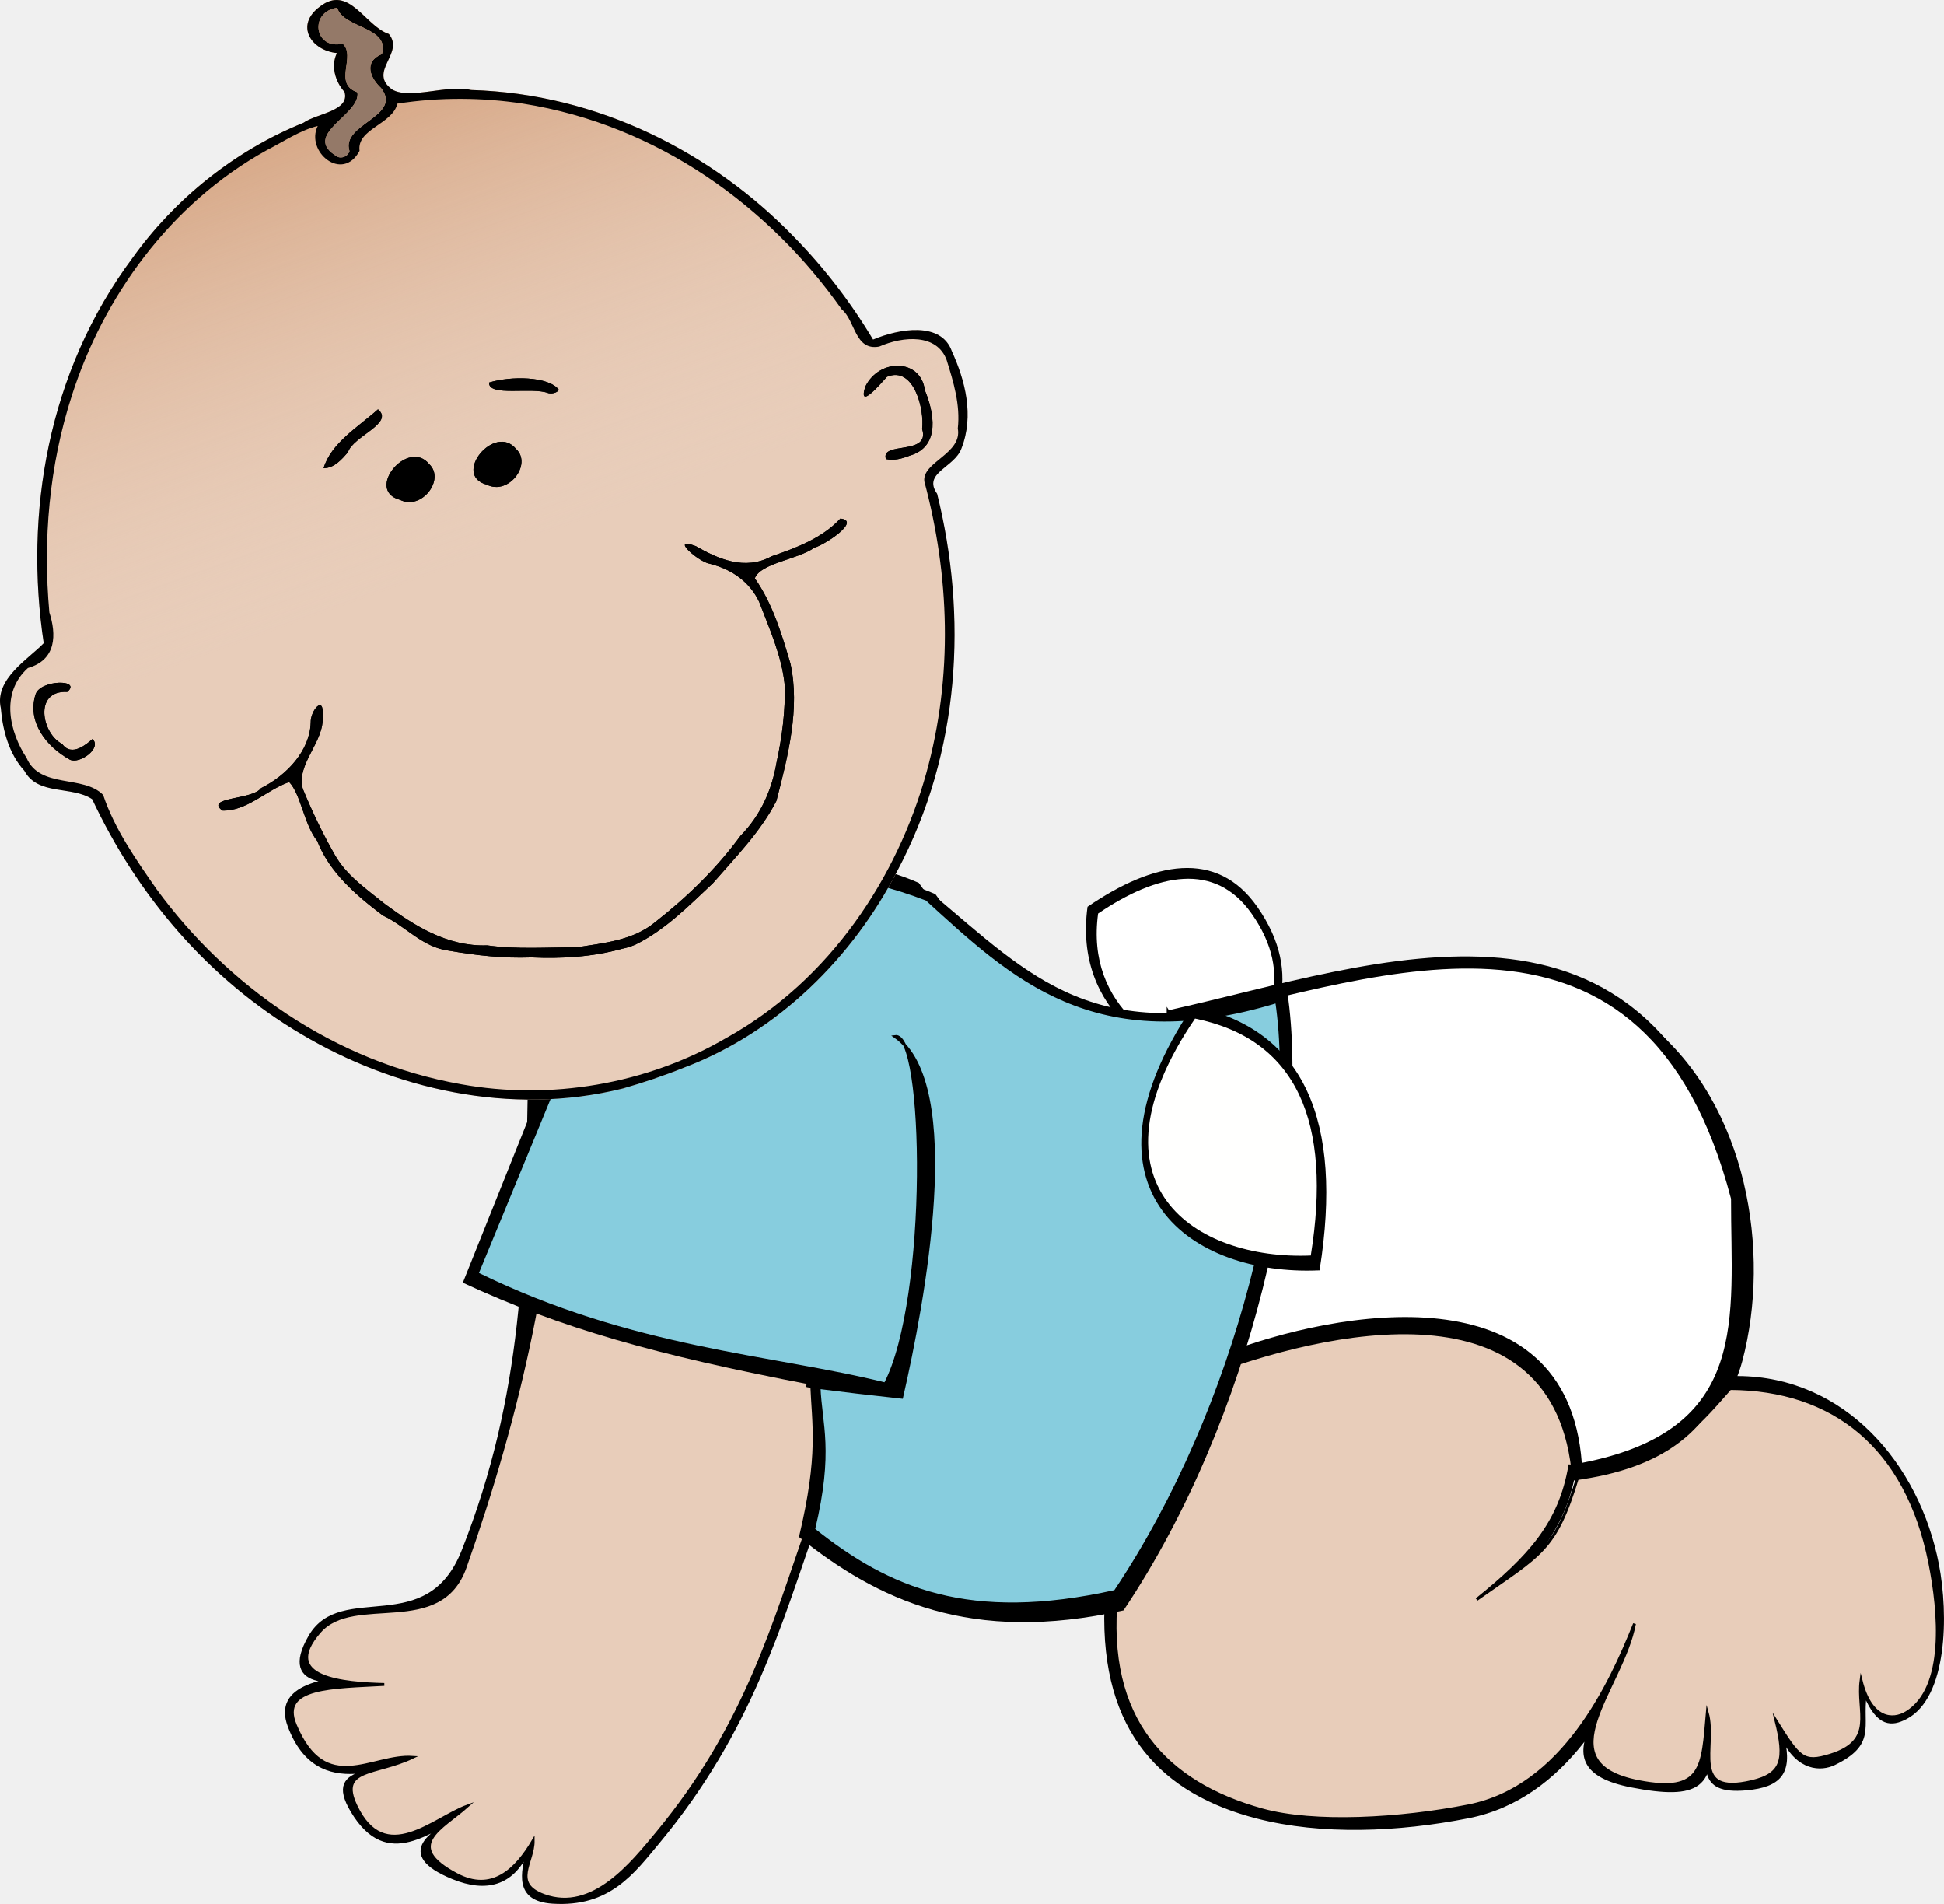
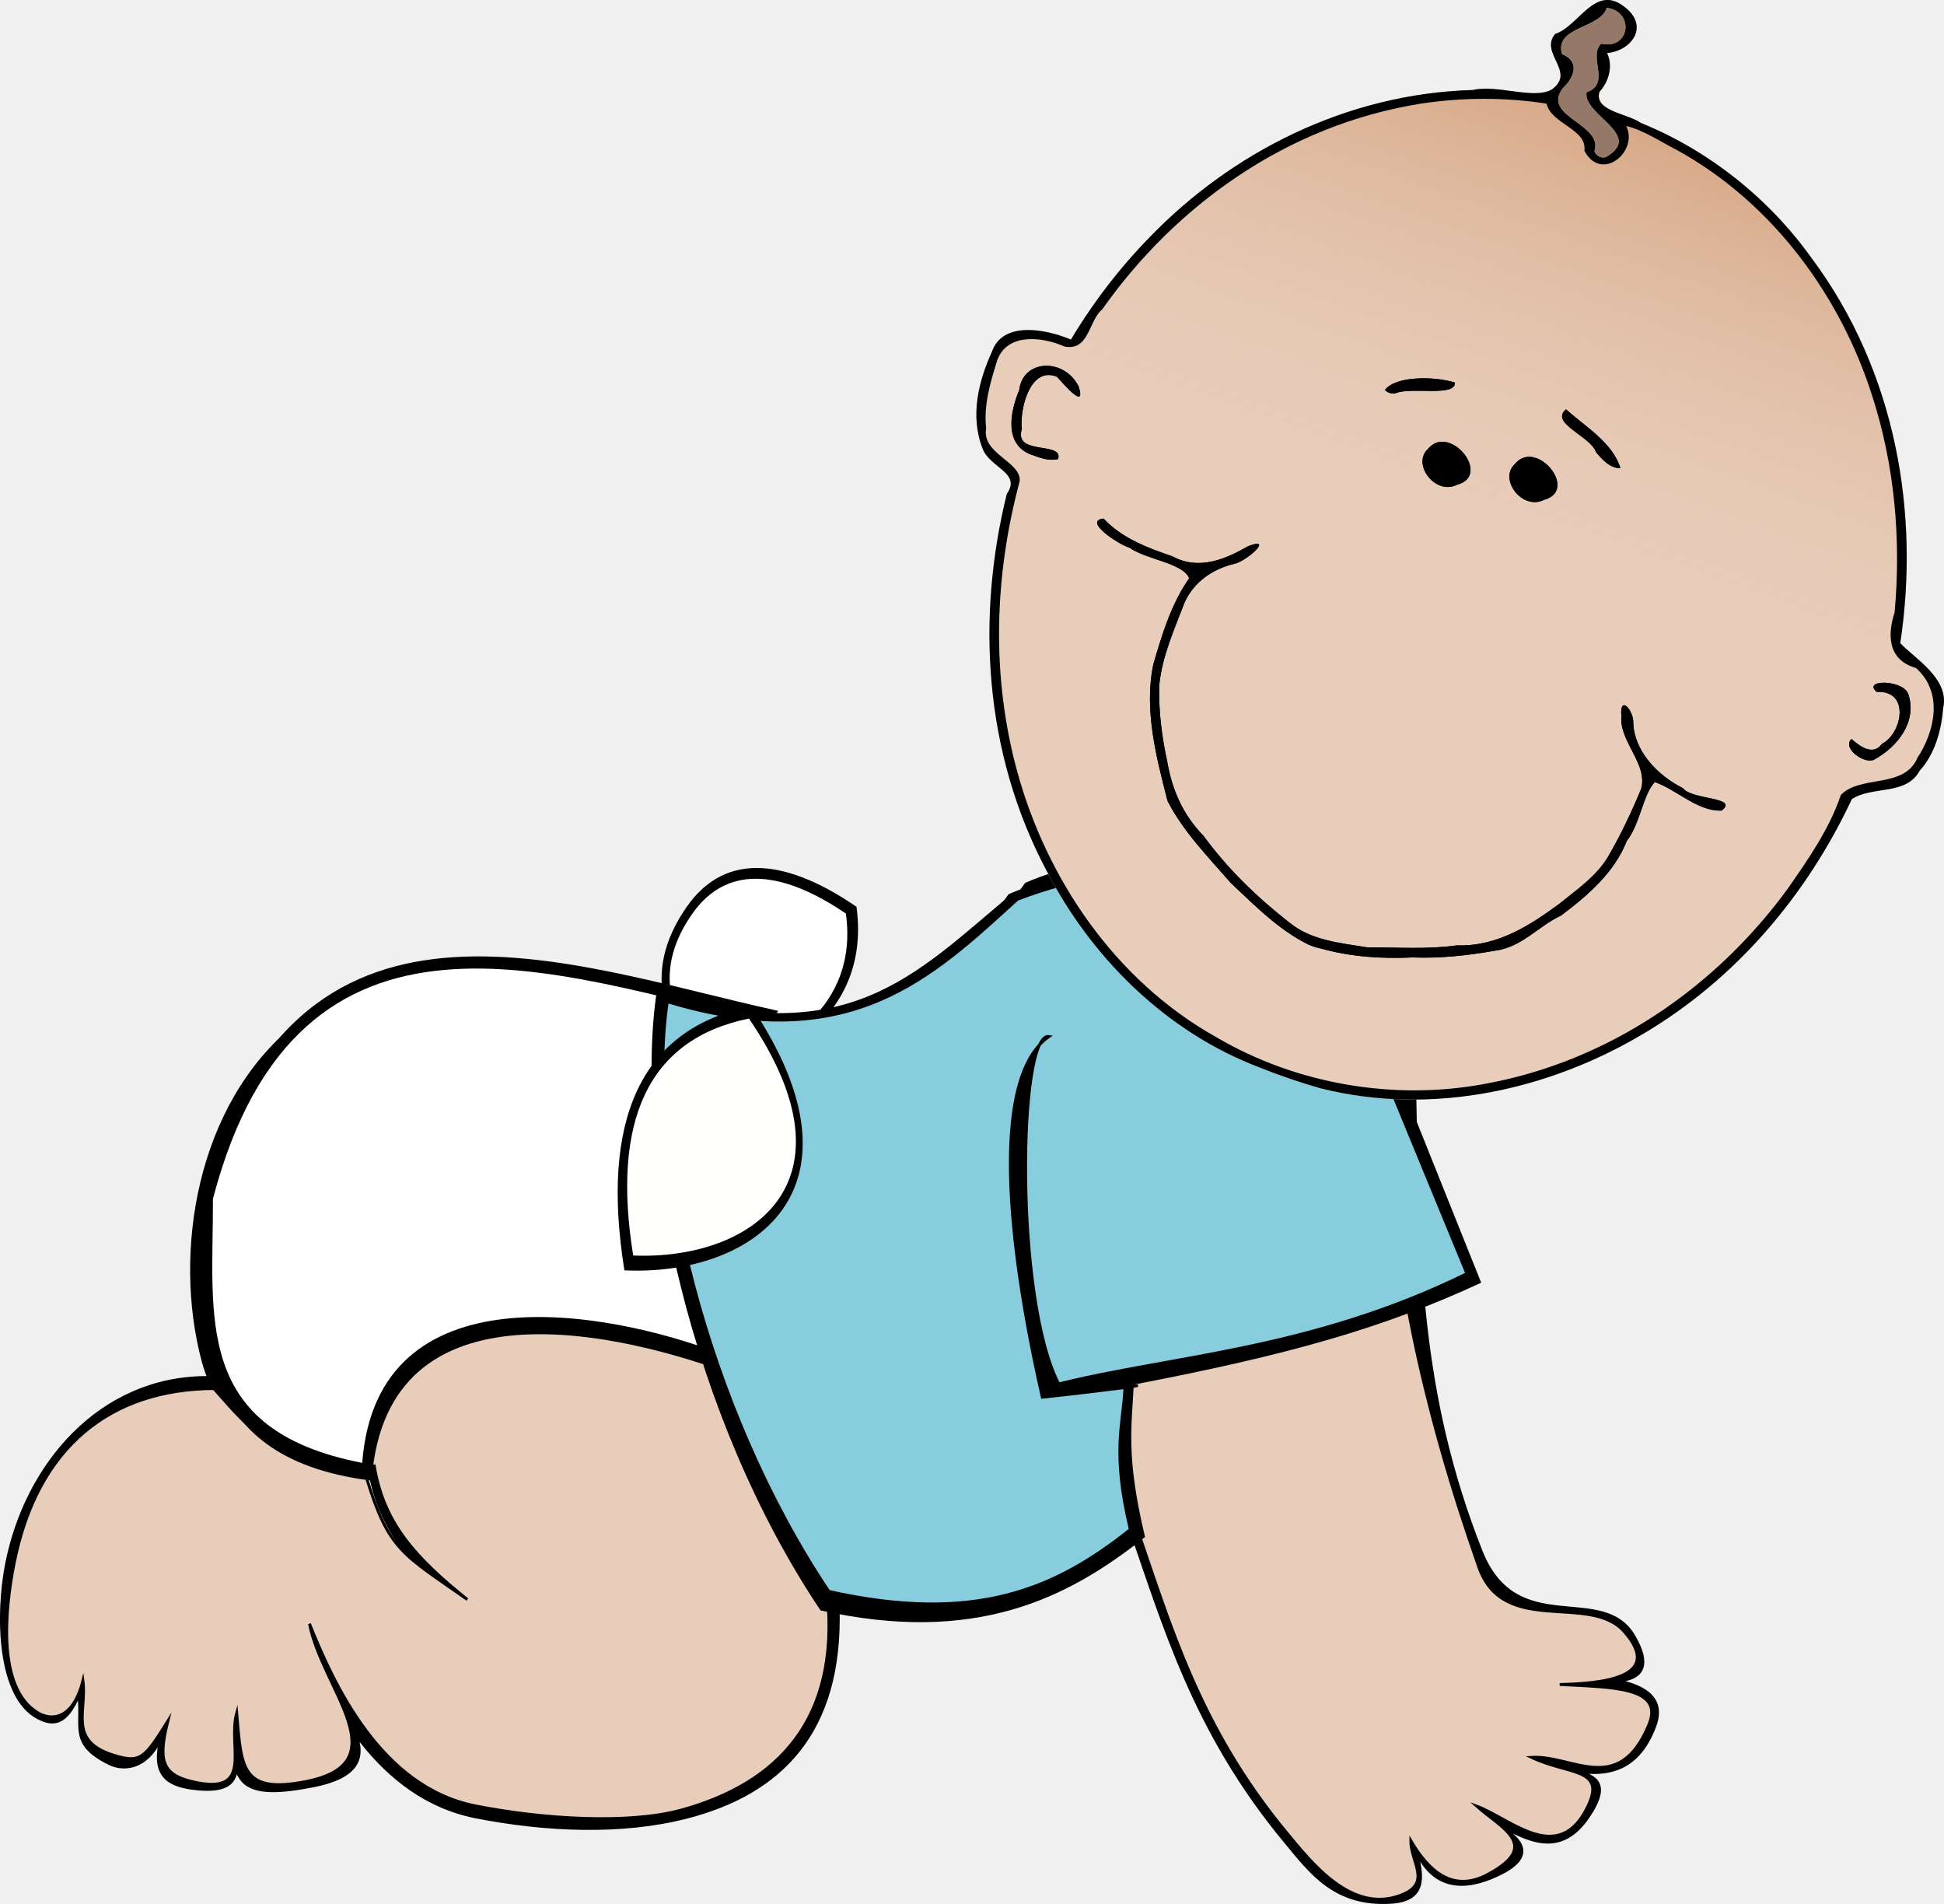
<svg xmlns="http://www.w3.org/2000/svg" version="1.1" width="140" height="137.085" viewBox="0,0,140,137.085">
  <defs>
-     <linearGradient x1="191.591" y1="114.573" x2="204.835" y2="151.511" gradientUnits="userSpaceOnUse" id="color-1">
+     <linearGradient x1="288.356" y1="114.626" x2="275.112" y2="151.563" gradientUnits="userSpaceOnUse" id="color-1">
      <stop offset="0" stop-color="#d19b75" />
      <stop offset="1" stop-color="#e8cdba" stop-opacity="0" />
    </linearGradient>
  </defs>
-   <g transform="translate(-170,-111.4578)">
+   <g transform="translate(-169.9475,-111.5104)">
    <g data-paper-data="{&quot;isPaintingLayer&quot;:true}" stroke-linecap="butt" stroke-linejoin="miter" stroke-miterlimit="10" stroke-dasharray="" stroke-dashoffset="0" style="mix-blend-mode: normal">
-       <path d="M208.117,189.854c3.559,-13.009 17.561,-19.322 27.984,-14.743c5.846,8.414 14.6,11.681 27.382,7.822c11.092,-4.707 20.8,-1.242 25.275,2.407c7,5.709 8.681,16.293 6.621,24.074c-1.13,4.267 -5.829,10.243 -12.036,8.124c-0.724,4.259 -3.551,7.257 -6.921,9.929c2.668,-1.891 5.566,-2.982 7.22,-8.426c5.264,0.498 8.261,-4.897 11.522,-8.403c7.63,0.039 12.97,6.268 14.365,13.46c0.704,3.635 0.606,9.537 -2.274,11.039c-1.004,0.522 -1.997,0.6 -2.933,-1.65c-0.31,2.313 0.716,3.527 -2.227,4.958c-0.936,0.455 -2.603,0.445 -3.682,-1.813c0.587,2.482 -0.245,3.4 -2.627,3.622c-3.728,0.347 -2.694,-1.864 -2.831,-4.43c0.64,4.285 -0.638,5.16 -5.458,4.224c-7.092,-1.377 -1.026,-6.07 0.659,-10.775c-1.799,4.487 -5.362,11.601 -12.405,12.993c-5.085,1.003 -10.576,1.22 -15.21,0.026c-6.739,-1.736 -11.185,-6.103 -10.9,-15.124c-8.13,1.989 -13.821,-0.116 -20.882,-6.131c-2.58,7.343 -4.679,15.026 -11.334,23.036c-1.828,2.197 -3.553,4.612 -7.634,4.344c-2.756,-0.179 -2.082,-2.246 -1.85,-3.563c-1.061,2.25 -2.906,2.792 -5.326,1.803c-4.267,-1.744 -1.491,-3.408 0.914,-4.512c-2.507,0.918 -5.595,4.036 -8.179,-0.3c-2.105,-3.533 2.315,-2.517 5.87,-4.11c-3.219,0.663 -8.301,3.551 -10.39,-1.989c-1.118,-2.964 2.574,-3.476 6.349,-3.694c-2.729,0.606 -7.137,1.179 -4.865,-2.76c2.282,-3.957 8.462,0.337 11.032,-6.166c4.453,-11.265 4.561,-21.07 4.769,-33.273z" fill="#000000" fill-rule="evenodd" stroke="#000000" stroke-width="0.211" />
-       <path d="M259.041,189.061c-5.733,-0.991 -11.736,-4.85 -10.722,-12.315c4.754,-3.257 9.309,-4.165 12.224,0c3.478,4.973 1.385,9.113 -1.501,12.315z" fill="#000000" fill-rule="evenodd" stroke="none" stroke-width="0.204" />
-       <path d="M210.203,190.199c3.445,-12.599 17.005,-18.712 27.097,-14.278c5.66,8.148 14.139,11.31 26.515,7.575c10.741,-4.561 20.144,-1.203 24.476,2.331c6.778,5.527 8.405,15.777 6.411,23.309c-1.093,4.132 -6.468,8.344 -11.655,7.867c-0.702,4.126 -2.89,6.549 -6.702,9.617c4.642,-3.272 5.666,-3.504 7.267,-8.777c7.155,-1.848 8.104,-3.151 10.988,-6.411c7.39,0.039 12.699,4.14 14.38,12.564c0.702,3.516 1.187,9.003 -1.679,10.763c-0.995,0.612 -2.566,0.528 -3.274,-2.313c-0.3,2.24 1.105,4.351 -2.211,5.383c-1.94,0.602 -2.227,0.222 -3.908,-2.47c0.681,2.733 0.508,3.841 -1.75,4.371c-4.538,1.067 -2.525,-2.537 -3.204,-4.952c-0.339,3.875 -0.286,5.86 -4.954,4.952c-6.867,-1.334 -1.169,-6.67 -0.29,-11.363c-1.744,4.344 -5.128,11.765 -11.948,13.111c-4.924,0.973 -11.114,1.33 -14.859,0.292c-6.929,-1.919 -11.365,-6.506 -10.49,-15.442c-7.871,1.925 -15.308,0.579 -22.144,-5.246c-2.499,7.11 -4.518,14.614 -10.963,22.371c-1.77,2.127 -4.606,5.758 -8.124,4.479c-2.366,-0.859 -0.765,-2.382 -0.783,-3.947c-1.24,2.111 -2.976,3.786 -5.511,2.441c-3.945,-2.093 -1.03,-3.327 0.765,-4.93c-2.429,0.887 -5.925,4.4 -8.018,-0.018c-1.305,-2.751 1.438,-2.229 4.079,-3.496c-2.923,-0.198 -6.276,2.882 -8.45,-2.331c-1.165,-2.788 2.754,-2.703 6.411,-2.913c-2.862,-0.073 -7.59,-0.422 -4.663,-3.788c2.49,-2.864 8.705,0.406 10.49,-4.663c3.894,-11.065 6.5,-22.277 6.702,-34.091z" fill="#e8cdba" fill-rule="evenodd" stroke="#000000" stroke-width="0.204" />
-       <path d="M258.775,188.284c-5.183,-0.889 -10.61,-4.351 -9.694,-11.051c4.302,-2.921 8.418,-3.737 11.053,0c3.145,4.463 1.252,8.179 -1.358,11.051z" fill="#ffffff" fill-rule="evenodd" stroke="none" stroke-width="0.204" />
-       <path d="M254.127,184.311c15.14,-3.335 34.798,-11.234 41.289,13.494c-0.022,8.956 0.94,18.465 -12.085,20.139c-1.103,-14.732 -18.155,-10.69 -26.585,-7.451c2.788,-10.981 1.571,-19.497 -2.619,-26.183z" fill="#000000" fill-rule="evenodd" stroke="#000000" stroke-width="0.212" />
-       <path d="M255.286,184.9c14.439,-3.18 33.189,-10.714 39.379,12.87c-0.022,8.542 1.479,16.644 -10.751,19.016c-1.052,-14.051 -17.702,-10.971 -25.744,-7.883c2.66,-10.472 1.112,-17.625 -2.884,-24.003z" fill="#ffffff" fill-rule="evenodd" stroke="none" stroke-width="0.204" />
-       <path d="M237.074,175.762c7.186,6.017 11.846,11.338 25.64,7.139c1.681,11.463 -2.484,30.597 -11.803,44.505c-11.034,2.456 -17.704,-0.763 -23.37,-5.285c1.426,-5.968 0.928,-8.087 0.814,-10.973c-11.147,-2.14 -17.92,-4.045 -25.024,-7.335l5.691,-14.206c8.469,-17.129 17.969,-17.714 28.053,-13.845z" fill="#000000" fill-rule="evenodd" stroke="none" stroke-width="0.204" />
-       <path d="M236.741,176.211c6.117,5.558 12.042,11.373 25.204,7.367c1.603,10.937 -2.741,29.193 -11.632,42.461c-10.529,2.344 -16.309,-0.145 -21.714,-4.459c1.36,-5.695 0.498,-7.524 0.388,-10.276c-2.705,-0.279 1.442,0.271 5.95,0.757c1.56,-6.816 4.53,-22.495 -0.485,-25.979c2.227,-0.355 2.499,18.893 -0.698,25.018c-8.132,-2.029 -18.188,-2.439 -29.391,-7.94l5.43,-13.184c8.079,-16.342 17.329,-17.457 26.95,-13.766z" fill="#87cdde" fill-rule="evenodd" stroke="#000000" stroke-width="0.204" />
-       <path d="M255.948,184.029c7.908,1.644 10.659,8.195 8.989,18.787c-8.997,0.377 -17.798,-5.585 -8.989,-18.787z" fill="#000000" fill-rule="evenodd" stroke="#000000" stroke-width="0.222" />
-       <path d="M256.063,184.794c7.335,1.495 9.884,7.443 8.336,17.062c-8.344,0.345 -16.505,-5.071 -8.336,-17.062z" fill="#fffffe" fill-rule="evenodd" stroke="none" stroke-width="0.204" />
-       <g fill-rule="nonzero" stroke="none" stroke-width="1">
-         <path d="M214.863,189.826c-8.171,2.033 -16.556,0.004 -23.118,-3.883c-6.815,-4.007 -11.896,-10.096 -15.107,-16.944c-1.474,-0.98 -3.913,-0.239 -4.886,-2.05c-1.093,-1.188 -1.563,-2.905 -1.693,-4.507c-0.478,-2.113 2.041,-3.564 3.09,-4.676c-1.398,-9.252 0.242,-19.499 6.416,-27.764c3.014,-4.2 7.306,-7.687 12.285,-9.701c0.941,-0.675 3.369,-0.84 2.964,-2.224c-0.719,-0.794 -0.977,-1.938 -0.546,-2.797c-1.849,-0.185 -3.069,-2.002 -1.21,-3.36c2.088,-1.601 3.237,1.425 4.945,1.985c1.163,1.402 -1.562,2.727 0.261,4.011c1.311,0.721 3.885,-0.383 5.666,0.022c9.188,0.263 17.42,4.556 23.223,10.548c2.209,2.251 4.123,4.748 5.722,7.421c1.894,-0.794 4.903,-1.311 5.673,0.836c0.964,2.118 1.618,4.632 0.694,7c-0.497,1.389 -2.825,1.75 -1.752,3.268c2.172,8.766 1.713,18.542 -2.882,27.178c-3.137,6.098 -8.506,11.566 -15.376,14.148c-1.429,0.576 -2.892,1.066 -4.369,1.49z" fill="#e8cdba" />
-         <path d="M214.863,189.826c-8.171,2.033 -16.556,0.004 -23.118,-3.883c-6.815,-4.007 -11.896,-10.096 -15.107,-16.944c-1.474,-0.98 -3.913,-0.239 -4.886,-2.05c-1.093,-1.188 -1.563,-2.905 -1.693,-4.507c-0.478,-2.113 2.041,-3.564 3.09,-4.676c-1.398,-9.252 0.242,-19.499 6.416,-27.764c3.014,-4.2 7.306,-7.687 12.285,-9.701c0.941,-0.675 3.369,-0.84 2.964,-2.224c-0.719,-0.794 -0.977,-1.938 -0.546,-2.797c-1.849,-0.185 -3.069,-2.002 -1.21,-3.36c2.088,-1.601 3.237,1.425 4.945,1.985c1.163,1.402 -1.562,2.727 0.261,4.011c1.311,0.721 3.885,-0.383 5.666,0.022c9.188,0.263 17.42,4.556 23.223,10.548c2.209,2.251 4.123,4.748 5.722,7.421c1.894,-0.794 4.903,-1.311 5.673,0.836c0.964,2.118 1.618,4.632 0.694,7c-0.497,1.389 -2.825,1.75 -1.752,3.268c2.172,8.766 1.713,18.542 -2.882,27.178c-3.137,6.098 -8.506,11.566 -15.376,14.148c-1.429,0.576 -2.892,1.066 -4.369,1.49z" fill="url(#color-1)" />
-         <path d="M214.863,189.826c-8.171,2.033 -16.556,0.004 -23.118,-3.883c-6.815,-4.007 -11.896,-10.096 -15.107,-16.944c-1.474,-0.98 -3.913,-0.239 -4.886,-2.05c-1.093,-1.188 -1.563,-2.905 -1.693,-4.507c-0.478,-2.113 2.041,-3.564 3.09,-4.676c-1.398,-9.252 0.242,-19.499 6.416,-27.764c3.014,-4.2 7.306,-7.687 12.285,-9.701c0.941,-0.675 3.369,-0.84 2.964,-2.224c-0.719,-0.794 -0.977,-1.938 -0.546,-2.797c-1.849,-0.185 -3.069,-2.002 -1.21,-3.36c2.088,-1.601 3.237,1.425 4.945,1.985c1.163,1.402 -1.562,2.727 0.261,4.011c1.311,0.721 3.885,-0.383 5.666,0.022c9.188,0.263 17.42,4.556 23.223,10.548c2.209,2.251 4.123,4.748 5.722,7.421c1.894,-0.794 4.903,-1.311 5.673,0.836c0.964,2.118 1.618,4.632 0.694,7c-0.497,1.389 -2.825,1.75 -1.752,3.268c2.172,8.766 1.713,18.542 -2.882,27.178c-3.137,6.098 -8.506,11.566 -15.376,14.148c-1.429,0.576 -2.892,1.066 -4.369,1.49zM222.374,186.152c7.447,-4.158 12.253,-11.545 14.329,-19.008c1.955,-7.029 1.669,-14.3 -0.135,-21.024c-0.175,-1.402 2.75,-1.988 2.41,-3.811c0.194,-1.708 -0.314,-3.362 -0.805,-4.933c-0.697,-1.893 -3.106,-1.733 -4.854,-0.963c-1.775,0.321 -1.705,-1.872 -2.708,-2.69c-5.178,-7.35 -13.193,-13.26 -22.948,-14.804c-2.944,-0.449 -6.011,-0.471 -9.041,0c-0.363,1.502 -2.935,1.813 -2.727,3.399c-1.229,2.3 -3.92,0.056 -3.011,-1.791c-1.254,0.3 -2.475,1.136 -3.666,1.74c-7.011,3.876 -11.777,10.618 -14.022,17.604c-1.675,5.15 -2.108,10.511 -1.641,15.68c0.503,1.558 0.539,3.409 -1.544,4.003c-2.035,1.831 -1.29,4.664 -0.097,6.473c0.951,2.235 4.089,1.205 5.513,2.665c0.827,2.467 2.367,4.655 3.855,6.796c5.062,6.914 12.721,12.406 21.934,14.036c6.348,1.153 13.344,0.039 19.156,-3.372zM214.798,179.771c-2.161,0.592 -4.358,0.721 -6.534,0.621c-2.018,0.075 -3.965,-0.143 -5.908,-0.481c-1.957,-0.244 -3.123,-1.767 -4.785,-2.538c-1.94,-1.463 -3.842,-3.106 -4.724,-5.363c-0.966,-1.224 -1.168,-3.349 -2.021,-4.246c-1.634,0.574 -3.054,2.114 -4.812,2.055c-1.298,-0.987 2.183,-0.762 2.782,-1.613c1.904,-0.951 3.525,-2.73 3.581,-4.727c-0.025,-0.872 0.99,-2.052 0.857,-0.466c0.158,1.855 -1.931,3.449 -1.424,5.243c0.669,1.619 1.426,3.217 2.299,4.741c0.839,1.499 2.29,2.475 3.624,3.557c2.077,1.525 4.454,3.068 7.349,2.969c2.123,0.302 4.296,0.135 6.455,0.143c1.925,-0.31 4.036,-0.494 5.613,-1.791c2.343,-1.829 4.462,-3.896 6.176,-6.238c1.493,-1.521 2.269,-3.357 2.602,-5.29c0.399,-1.842 0.642,-3.718 0.585,-5.564c-0.209,-2.107 -1.106,-4.06 -1.843,-5.995c-0.671,-1.419 -1.949,-2.344 -3.56,-2.739c-0.826,-0.142 -2.923,-1.995 -1.005,-1.271c1.583,0.904 3.521,1.791 5.462,0.733c1.786,-0.605 3.666,-1.32 4.954,-2.718c1.534,0.164 -1.138,1.897 -1.866,2.098c-1.237,0.868 -3.871,1.105 -4.295,2.203c1.289,1.84 1.94,4.016 2.568,6.146c0.7,3.221 -0.171,6.637 -1.011,9.881c-1.113,2.187 -2.927,4.035 -4.569,5.921c-1.718,1.612 -3.427,3.367 -5.602,4.435c-0.305,0.128 -0.625,0.228 -0.949,0.293zM233.802,144.511c-0.417,-1.304 3.225,-0.225 2.607,-2.165c0.177,-1.399 -0.59,-4.572 -2.531,-3.759c-0.455,0.489 -2.107,2.46 -1.564,0.711c1.022,-2.083 4.016,-2.006 4.289,0.251c0.614,1.467 1.222,4.054 -1.099,4.72c-0.54,0.212 -1.145,0.375 -1.701,0.241zM175.023,166.149c-1.694,-0.934 -3.092,-2.725 -2.462,-4.694c0.334,-1.073 3.359,-1.105 2.286,-0.18c-2.462,-0.125 -1.817,3.038 -0.373,3.741c0.706,1.001 1.826,-0.049 2.187,-0.349c0.709,0.655 -0.945,1.843 -1.638,1.482zM205.068,146.36c-2.552,-0.681 0.56,-4.464 2.101,-2.574c1.173,1.103 -0.549,3.356 -2.101,2.574zM198.809,147.447c-2.552,-0.681 0.56,-4.464 2.101,-2.574c1.173,1.103 -0.549,3.356 -2.101,2.574zM209.493,139.765c-1.164,-0.466 -4.337,0.29 -4.271,-0.764c1.531,-0.476 4.295,-0.468 5.032,0.531c-0.167,0.222 -0.509,0.288 -0.761,0.233zM193.304,145.166c0.55,-1.825 2.503,-2.972 3.918,-4.236c1.208,1.002 -1.801,1.932 -2.163,3.093c-0.446,0.508 -0.995,1.152 -1.755,1.143zM195.17,122.333c-0.644,-1.967 3.86,-2.482 2.273,-4.537c-0.767,-0.708 -1.29,-1.887 0.063,-2.444c0.601,-1.985 -2.811,-1.847 -3.215,-3.333c-2.023,0.264 -1.688,3.041 0.394,2.587c0.986,0.928 -0.734,2.878 1.056,3.495c0.281,1.63 -4.127,3.053 -1.449,4.632c0.332,0.176 0.786,-0.044 0.878,-0.401z" fill="#000000" />
-         <path d="M214.798,179.771c-2.161,0.592 -4.358,0.721 -6.534,0.621c-2.018,0.075 -3.965,-0.143 -5.908,-0.481c-1.957,-0.244 -3.123,-1.767 -4.785,-2.538c-1.94,-1.463 -3.842,-3.106 -4.724,-5.363c-0.966,-1.224 -1.168,-3.349 -2.021,-4.246c-1.634,0.574 -3.054,2.114 -4.812,2.055c-1.298,-0.987 2.183,-0.762 2.782,-1.613c1.904,-0.951 3.525,-2.73 3.581,-4.727c-0.025,-0.872 0.99,-2.052 0.857,-0.466c0.158,1.855 -1.931,3.449 -1.424,5.243c0.669,1.619 1.426,3.217 2.299,4.741c0.839,1.499 2.29,2.475 3.624,3.557c2.077,1.525 4.454,3.068 7.349,2.969c2.123,0.302 4.296,0.135 6.455,0.143c1.925,-0.31 4.036,-0.494 5.613,-1.791c2.343,-1.829 4.462,-3.896 6.176,-6.238c1.493,-1.521 2.269,-3.357 2.602,-5.29c0.399,-1.842 0.642,-3.718 0.585,-5.564c-0.209,-2.107 -1.106,-4.06 -1.843,-5.995c-0.671,-1.419 -1.949,-2.344 -3.56,-2.739c-0.826,-0.142 -2.923,-1.995 -1.005,-1.271c1.583,0.904 3.521,1.791 5.462,0.733c1.786,-0.605 3.666,-1.32 4.954,-2.718c1.534,0.164 -1.138,1.897 -1.866,2.098c-1.237,0.868 -3.871,1.105 -4.295,2.203c1.289,1.84 1.94,4.016 2.568,6.146c0.7,3.221 -0.171,6.637 -1.011,9.881c-1.113,2.187 -2.927,4.035 -4.569,5.921c-1.718,1.612 -3.427,3.367 -5.602,4.435c-0.305,0.128 -0.625,0.228 -0.949,0.293z" fill="#000000" />
-         <path d="M233.802,144.511c-0.417,-1.304 3.225,-0.225 2.607,-2.165c0.177,-1.399 -0.59,-4.572 -2.531,-3.759c-0.455,0.489 -2.107,2.46 -1.564,0.711c1.022,-2.083 4.016,-2.006 4.289,0.251c0.614,1.467 1.222,4.054 -1.099,4.72c-0.54,0.212 -1.145,0.375 -1.701,0.241z" fill="#000000" />
-         <path d="M175.023,166.149c-1.694,-0.934 -3.092,-2.725 -2.462,-4.694c0.334,-1.073 3.359,-1.105 2.286,-0.18c-2.462,-0.125 -1.817,3.038 -0.373,3.741c0.706,1.001 1.826,-0.049 2.187,-0.349c0.709,0.655 -0.945,1.843 -1.638,1.482z" fill="#000000" />
-         <path d="M205.068,146.36c-2.552,-0.681 0.56,-4.464 2.101,-2.574c1.173,1.103 -0.549,3.356 -2.101,2.574z" fill="#000000" />
-         <path d="M198.809,147.447c-2.552,-0.681 0.56,-4.464 2.101,-2.574c1.173,1.103 -0.549,3.356 -2.101,2.574z" fill="#000000" />
-         <path d="M209.493,139.765c-1.164,-0.466 -4.337,0.29 -4.271,-0.764c1.531,-0.476 4.295,-0.468 5.032,0.531c-0.167,0.222 -0.509,0.288 -0.761,0.233z" fill="#000000" />
-         <path d="M193.304,145.166c0.55,-1.825 2.503,-2.972 3.918,-4.236c1.208,1.002 -1.801,1.932 -2.163,3.093c-0.446,0.508 -0.995,1.152 -1.755,1.143z" fill="#000000" />
-         <path d="M194.291,122.734c-2.678,-1.579 1.73,-3.002 1.449,-4.632c-1.79,-0.617 -0.07,-2.567 -1.056,-3.495c-2.082,0.453 -2.417,-2.323 -0.394,-2.587c0.404,1.486 3.816,1.347 3.215,3.333c-1.353,0.557 -0.83,1.736 -0.063,2.444c1.587,2.055 -2.917,2.57 -2.273,4.537c-0.093,0.358 -0.546,0.577 -0.878,0.401z" fill="#947968" />
+       <path d="M271.83,189.907c0.208,12.203 0.316,22.008 4.769,33.273c2.57,6.502 8.75,2.209 11.032,6.166c2.272,3.939 -2.135,3.365 -4.865,2.76c3.775,0.218 7.467,0.73 6.349,3.694c-2.089,5.54 -7.171,2.652 -10.39,1.989c3.555,1.593 7.975,0.577 5.87,4.11c-2.584,4.336 -5.672,1.218 -8.179,0.3c2.405,1.103 5.181,2.768 0.914,4.512c-2.419,0.989 -4.265,0.447 -5.326,-1.803c0.233,1.318 0.906,3.384 -1.85,3.563c-4.081,0.267 -5.807,-2.148 -7.634,-4.344c-6.655,-8.01 -8.754,-15.693 -11.334,-23.036c-7.061,6.015 -12.752,8.12 -20.882,6.131c0.286,9.021 -4.161,13.388 -10.9,15.124c-4.634,1.193 -10.125,0.977 -15.21,-0.026c-7.043,-1.391 -10.606,-8.505 -12.405,-12.993c1.685,4.705 7.751,9.399 0.659,10.775c-4.82,0.936 -6.099,0.061 -5.458,-4.224c-0.137,2.566 0.897,4.777 -2.831,4.43c-2.382,-0.222 -3.214,-1.14 -2.627,-3.622c-1.079,2.258 -2.745,2.268 -3.682,1.813c-2.943,-1.432 -1.917,-2.645 -2.227,-4.958c-0.936,2.25 -1.93,2.172 -2.933,1.65c-2.88,-1.501 -2.978,-7.404 -2.274,-11.039c1.395,-7.192 6.735,-13.421 14.365,-13.46c3.261,3.506 6.258,8.901 11.522,8.403c1.654,5.444 4.552,6.535 7.22,8.426c-3.369,-2.672 -6.196,-5.67 -6.921,-9.929c-6.207,2.119 -10.906,-3.857 -12.036,-8.124c-2.06,-7.781 -0.379,-18.365 6.621,-24.074c4.475,-3.649 14.184,-7.114 25.275,-2.407c12.782,3.859 21.537,0.592 27.382,-7.822c10.423,-4.579 24.425,1.734 27.984,14.743z" data-paper-data="{&quot;index&quot;:null}" fill="#000000" fill-rule="evenodd" stroke="#000000" stroke-width="0.211" />
+       <path d="M219.405,176.798c2.915,-4.165 7.469,-3.257 12.224,0c1.014,7.465 -4.989,11.324 -10.722,12.315c-2.886,-3.202 -4.979,-7.343 -1.501,-12.315z" data-paper-data="{&quot;index&quot;:null}" fill="#000000" fill-rule="evenodd" stroke="none" stroke-width="0.204" />
+       <path d="M269.744,190.252c0.202,11.814 2.809,23.026 6.702,34.091c1.785,5.069 7.999,1.799 10.49,4.663c2.927,3.365 -1.801,3.714 -4.663,3.788c3.657,0.21 7.575,0.124 6.411,2.913c-2.174,5.213 -5.527,2.133 -8.45,2.331c2.641,1.267 5.385,0.744 4.079,3.496c-2.093,4.418 -5.589,0.906 -8.018,0.018c1.795,1.603 4.71,2.837 0.765,4.93c-2.535,1.344 -4.271,-0.33 -5.511,-2.441c-0.018,1.564 1.583,3.088 -0.783,3.947c-3.518,1.279 -6.354,-2.352 -8.124,-4.479c-6.445,-7.757 -8.465,-15.261 -10.963,-22.371c-6.837,5.825 -14.273,7.171 -22.144,5.246c0.875,8.936 -3.561,13.523 -10.49,15.442c-3.745,1.038 -9.935,0.681 -14.859,-0.292c-6.821,-1.346 -10.204,-8.766 -11.948,-13.111c0.879,4.693 6.578,10.029 -0.29,11.363c-4.669,0.908 -4.616,-1.077 -4.954,-4.952c-0.679,2.415 1.334,6.019 -3.204,4.952c-2.258,-0.53 -2.431,-1.638 -1.75,-4.371c-1.681,2.692 -1.968,3.072 -3.908,2.47c-3.316,-1.032 -1.911,-3.143 -2.211,-5.383c-0.708,2.841 -2.278,2.925 -3.274,2.313c-2.866,-1.76 -2.38,-7.247 -1.679,-10.763c1.681,-8.424 6.99,-12.525 14.38,-12.564c2.884,3.259 3.832,4.563 10.988,6.411c1.601,5.272 2.625,5.505 7.267,8.777c-3.812,-3.068 -6.001,-5.491 -6.702,-9.617c-5.187,0.477 -10.561,-3.735 -11.655,-7.867c-1.995,-7.532 -0.367,-17.782 6.411,-23.309c4.332,-3.535 13.735,-6.892 24.476,-2.331c12.377,3.735 20.855,0.573 26.515,-7.575c10.092,-4.434 23.652,1.679 27.097,14.278z" data-paper-data="{&quot;index&quot;:null}" fill="#e8cdba" fill-rule="evenodd" stroke="#000000" stroke-width="0.204" />
+       <path d="M219.813,177.286c2.635,-3.737 6.751,-2.921 11.053,0c0.916,6.7 -4.512,10.162 -9.694,11.051c-2.611,-2.872 -4.504,-6.588 -1.358,-11.051z" data-paper-data="{&quot;index&quot;:null}" fill="#ffffff" fill-rule="evenodd" stroke="none" stroke-width="0.204" />
+       <path d="M223.201,210.546c-8.43,-3.239 -25.481,-7.282 -26.585,7.451c-13.025,-1.675 -12.062,-11.183 -12.085,-20.139c6.49,-24.729 26.148,-16.829 41.289,-13.494c-4.189,6.686 -5.407,15.201 -2.619,26.183z" data-paper-data="{&quot;index&quot;:null}" fill="#000000" fill-rule="evenodd" stroke="#000000" stroke-width="0.212" />
+       <path d="M221.778,208.955c-8.042,-3.088 -24.692,-6.168 -25.744,7.883c-12.23,-2.372 -10.729,-10.474 -10.751,-19.016c6.19,-23.584 24.941,-16.05 39.379,-12.87c-3.996,6.378 -5.544,13.531 -2.884,24.003z" data-paper-data="{&quot;index&quot;:null}" fill="#ffffff" fill-rule="evenodd" stroke="none" stroke-width="0.204" />
+       <path d="M270.927,189.66l5.691,14.206c-7.104,3.29 -13.878,5.195 -25.024,7.335c-0.114,2.886 -0.612,5.005 0.814,10.973c-5.666,4.522 -12.336,7.74 -23.37,5.285c-9.319,-13.908 -13.484,-33.042 -11.803,-44.505c13.794,4.2 18.455,-1.122 25.64,-7.139c10.084,-3.869 19.585,-3.284 28.053,13.845z" data-paper-data="{&quot;index&quot;:null}" fill="#000000" fill-rule="evenodd" stroke="none" stroke-width="0.204" />
+       <path d="M270.156,190.029l5.43,13.184c-11.204,5.501 -21.259,5.911 -29.391,7.94c-3.196,-6.125 -2.925,-25.373 -0.698,-25.018c-5.015,3.484 -2.046,19.162 -0.485,25.979c4.508,-0.485 8.654,-1.036 5.95,-0.757c-0.11,2.751 -0.973,4.581 0.388,10.276c-5.405,4.314 -11.185,6.802 -21.714,4.459c-8.891,-13.268 -13.235,-31.525 -11.632,-42.461c13.162,4.006 19.087,-1.809 25.204,-7.367c9.621,-3.692 18.871,-2.576 26.95,13.766z" data-paper-data="{&quot;index&quot;:null}" fill="#87cdde" fill-rule="evenodd" stroke="#000000" stroke-width="0.204" />
+       <path d="M215.01,202.869c-1.67,-10.592 1.081,-17.143 8.989,-18.787c8.809,13.203 0.008,19.165 -8.989,18.787z" data-paper-data="{&quot;index&quot;:null}" fill="#000000" fill-rule="evenodd" stroke="#000000" stroke-width="0.222" />
+       <path d="M215.548,201.908c-1.548,-9.619 1.001,-15.567 8.336,-17.062c8.169,11.991 0.008,17.406 -8.336,17.062z" data-paper-data="{&quot;index&quot;:null}" fill="#fffffe" fill-rule="evenodd" stroke="none" stroke-width="0.204" />
+       <g data-paper-data="{&quot;index&quot;:null}" fill-rule="nonzero" stroke="none" stroke-width="1">
+         <path d="M265.084,189.879c-1.478,-0.423 -2.94,-0.913 -4.369,-1.49c-6.871,-2.583 -12.239,-8.05 -15.376,-14.148c-4.595,-8.636 -5.054,-18.412 -2.882,-27.178c1.073,-1.518 -1.254,-1.879 -1.752,-3.268c-0.924,-2.368 -0.27,-4.882 0.694,-7c0.77,-2.147 3.779,-1.63 5.673,-0.836c1.599,-2.673 3.513,-5.171 5.722,-7.421c5.803,-5.992 14.035,-10.284 23.223,-10.548c1.781,-0.405 4.355,0.7 5.666,-0.022c1.822,-1.284 -0.902,-2.609 0.261,-4.011c1.708,-0.56 2.857,-3.586 4.945,-1.985c1.859,1.359 0.639,3.175 -1.21,3.36c0.431,0.859 0.173,2.003 -0.546,2.797c-0.405,1.385 2.022,1.549 2.964,2.224c4.98,2.014 9.271,5.501 12.285,9.701c6.174,8.265 7.814,18.512 6.416,27.764c1.05,1.112 3.568,2.564 3.09,4.676c-0.13,1.602 -0.6,3.319 -1.693,4.507c-0.973,1.81 -3.412,1.069 -4.886,2.05c-3.211,6.848 -8.292,12.937 -15.107,16.944c-6.562,3.887 -14.947,5.916 -23.118,3.883z" fill="#e8cdba" />
+         <path d="M265.084,189.879c-1.478,-0.423 -2.94,-0.913 -4.369,-1.49c-6.871,-2.583 -12.239,-8.05 -15.376,-14.148c-4.595,-8.636 -5.054,-18.412 -2.882,-27.178c1.073,-1.518 -1.254,-1.879 -1.752,-3.268c-0.924,-2.368 -0.27,-4.882 0.694,-7c0.77,-2.147 3.779,-1.63 5.673,-0.836c1.599,-2.673 3.513,-5.171 5.722,-7.421c5.803,-5.992 14.035,-10.284 23.223,-10.548c1.781,-0.405 4.355,0.7 5.666,-0.022c1.822,-1.284 -0.902,-2.609 0.261,-4.011c1.708,-0.56 2.857,-3.586 4.945,-1.985c1.859,1.359 0.639,3.175 -1.21,3.36c0.431,0.859 0.173,2.003 -0.546,2.797c-0.405,1.385 2.022,1.549 2.964,2.224c4.98,2.014 9.271,5.501 12.285,9.701c6.174,8.265 7.814,18.512 6.416,27.764c1.05,1.112 3.568,2.564 3.09,4.676c-0.13,1.602 -0.6,3.319 -1.693,4.507c-0.973,1.81 -3.412,1.069 -4.886,2.05c-3.211,6.848 -8.292,12.937 -15.107,16.944c-6.562,3.887 -14.947,5.916 -23.118,3.883z" fill="url(#color-1)" />
+         <path d="M265.084,189.879c-1.478,-0.423 -2.94,-0.913 -4.369,-1.49c-6.871,-2.583 -12.239,-8.05 -15.376,-14.148c-4.595,-8.636 -5.054,-18.412 -2.882,-27.178c1.073,-1.518 -1.254,-1.879 -1.752,-3.268c-0.924,-2.368 -0.27,-4.882 0.694,-7c0.77,-2.147 3.779,-1.63 5.673,-0.836c1.599,-2.673 3.513,-5.171 5.722,-7.421c5.803,-5.992 14.035,-10.284 23.223,-10.548c1.781,-0.405 4.355,0.7 5.666,-0.022c1.822,-1.284 -0.902,-2.609 0.261,-4.011c1.708,-0.56 2.857,-3.586 4.945,-1.985c1.859,1.359 0.639,3.175 -1.21,3.36c0.431,0.859 0.173,2.003 -0.546,2.797c-0.405,1.385 2.022,1.549 2.964,2.224c4.98,2.014 9.271,5.501 12.285,9.701c6.174,8.265 7.814,18.512 6.416,27.764c1.05,1.112 3.568,2.564 3.09,4.676c-0.13,1.602 -0.6,3.319 -1.693,4.507c-0.973,1.81 -3.412,1.069 -4.886,2.05c-3.211,6.848 -8.292,12.937 -15.107,16.944c-6.562,3.887 -14.947,5.916 -23.118,3.883zM257.573,186.205c5.811,3.411 12.807,4.525 19.156,3.372c9.213,-1.63 16.871,-7.122 21.934,-14.036c1.488,-2.141 3.028,-4.329 3.855,-6.796c1.424,-1.46 4.563,-0.43 5.513,-2.665c1.193,-1.809 1.938,-4.642 -0.097,-6.473c-2.083,-0.594 -2.048,-2.445 -1.544,-4.003c0.468,-5.169 0.035,-10.53 -1.641,-15.68c-2.245,-6.986 -7.011,-13.728 -14.022,-17.604c-1.191,-0.604 -2.412,-1.44 -3.666,-1.74c0.909,1.847 -1.782,4.091 -3.011,1.791c0.208,-1.587 -2.363,-1.897 -2.727,-3.399c-3.03,-0.471 -6.097,-0.449 -9.041,-0c-9.755,1.544 -17.77,7.454 -22.948,14.804c-1.003,0.818 -0.932,3.011 -2.708,2.69c-1.747,-0.77 -4.157,-0.93 -4.854,0.963c-0.492,1.572 -0.999,3.225 -0.805,4.933c-0.34,1.823 2.585,2.409 2.41,3.811c-1.803,6.724 -2.089,13.996 -0.135,21.024c2.076,7.463 6.882,14.85 14.329,19.008zM265.149,179.824c-0.324,-0.065 -0.643,-0.166 -0.949,-0.293c-2.175,-1.069 -3.885,-2.823 -5.602,-4.435c-1.642,-1.885 -3.456,-3.733 -4.569,-5.921c-0.84,-3.244 -1.71,-6.66 -1.011,-9.881c0.628,-2.13 1.279,-4.306 2.568,-6.146c-0.424,-1.098 -3.057,-1.336 -4.295,-2.203c-0.728,-0.2 -3.4,-1.934 -1.866,-2.098c1.288,1.398 3.167,2.113 4.954,2.718c1.942,1.058 3.879,0.171 5.462,-0.733c1.918,-0.724 -0.179,1.129 -1.005,1.271c-1.611,0.395 -2.889,1.32 -3.56,2.739c-0.737,1.935 -1.634,3.888 -1.843,5.995c-0.057,1.845 0.185,3.722 0.585,5.564c0.334,1.933 1.11,3.77 2.602,5.29c1.714,2.341 3.833,4.409 6.176,6.238c1.577,1.296 3.688,1.481 5.613,1.791c2.159,-0.008 4.332,0.16 6.455,-0.143c2.895,0.1 5.272,-1.444 7.349,-2.969c1.335,-1.082 2.786,-2.058 3.624,-3.557c0.874,-1.524 1.63,-3.122 2.299,-4.741c0.506,-1.794 -1.582,-3.389 -1.424,-5.243c-0.133,-1.587 0.882,-0.406 0.857,0.466c0.056,1.998 1.677,3.776 3.581,4.727c0.599,0.85 4.08,0.626 2.782,1.613c-1.758,0.059 -3.178,-1.48 -4.812,-2.055c-0.853,0.897 -1.055,3.022 -2.021,4.246c-0.882,2.257 -2.784,3.901 -4.724,5.363c-1.662,0.771 -2.828,2.294 -4.785,2.538c-1.943,0.338 -3.89,0.556 -5.908,0.481c-2.176,0.1 -4.374,-0.028 -6.534,-0.621zM246.145,144.564c-0.556,0.133 -1.161,-0.029 -1.701,-0.241c-2.321,-0.666 -1.713,-3.253 -1.099,-4.72c0.273,-2.257 3.267,-2.335 4.289,-0.251c0.543,1.749 -1.109,-0.222 -1.564,-0.711c-1.941,-0.812 -2.708,2.361 -2.531,3.759c-0.619,1.94 3.023,0.861 2.607,2.165zM304.924,166.202c-0.693,0.361 -2.347,-0.827 -1.638,-1.482c0.361,0.3 1.481,1.35 2.187,0.349c1.444,-0.703 2.089,-3.866 -0.373,-3.741c-1.073,-0.925 1.952,-0.893 2.286,0.18c0.63,1.969 -0.769,3.76 -2.462,4.694zM272.778,143.839c1.541,-1.89 4.653,1.893 2.101,2.574c-1.552,0.782 -3.274,-1.471 -2.101,-2.574zM279.037,144.926c1.541,-1.89 4.653,1.893 2.101,2.574c-1.552,0.782 -3.274,-1.471 -2.101,-2.574zM269.692,139.585c0.738,-0.998 3.501,-1.007 5.032,-0.531c0.066,1.054 -3.107,0.298 -4.271,0.764c-0.252,0.055 -0.595,-0.011 -0.761,-0.233zM284.888,144.076c-0.362,-1.161 -3.371,-2.09 -2.163,-3.093c1.415,1.263 3.368,2.411 3.918,4.236c-0.76,0.009 -1.31,-0.634 -1.755,-1.143zM285.656,122.787c2.678,-1.579 -1.73,-3.002 -1.449,-4.632c1.79,-0.617 0.07,-2.567 1.056,-3.495c2.082,0.453 2.417,-2.323 0.394,-2.587c-0.404,1.486 -3.816,1.347 -3.215,3.333c1.353,0.557 0.83,1.736 0.063,2.444c-1.587,2.055 2.917,2.57 2.273,4.537c0.093,0.358 0.546,0.577 0.878,0.401z" fill="#000000" />
+         <path d="M265.149,179.824c-0.324,-0.065 -0.643,-0.166 -0.949,-0.293c-2.175,-1.069 -3.885,-2.823 -5.602,-4.435c-1.642,-1.885 -3.456,-3.733 -4.569,-5.921c-0.84,-3.244 -1.71,-6.66 -1.011,-9.881c0.628,-2.13 1.279,-4.306 2.568,-6.146c-0.424,-1.098 -3.057,-1.336 -4.295,-2.203c-0.728,-0.2 -3.4,-1.934 -1.866,-2.098c1.288,1.398 3.167,2.113 4.954,2.718c1.942,1.058 3.879,0.171 5.462,-0.733c1.918,-0.724 -0.179,1.129 -1.005,1.271c-1.611,0.395 -2.889,1.32 -3.56,2.739c-0.737,1.935 -1.634,3.888 -1.843,5.995c-0.057,1.845 0.185,3.722 0.585,5.564c0.334,1.933 1.11,3.77 2.602,5.29c1.714,2.341 3.833,4.409 6.176,6.238c1.577,1.296 3.688,1.481 5.613,1.791c2.159,-0.008 4.332,0.16 6.455,-0.143c2.895,0.1 5.272,-1.444 7.349,-2.969c1.335,-1.082 2.786,-2.058 3.624,-3.557c0.874,-1.524 1.63,-3.122 2.299,-4.741c0.506,-1.794 -1.582,-3.389 -1.424,-5.243c-0.133,-1.587 0.882,-0.406 0.857,0.466c0.056,1.998 1.677,3.776 3.581,4.727c0.599,0.85 4.08,0.626 2.782,1.613c-1.758,0.059 -3.178,-1.48 -4.812,-2.055c-0.853,0.897 -1.055,3.022 -2.021,4.246c-0.882,2.257 -2.784,3.901 -4.724,5.363c-1.662,0.771 -2.828,2.294 -4.785,2.538c-1.943,0.338 -3.89,0.556 -5.908,0.481c-2.176,0.1 -4.374,-0.028 -6.534,-0.621z" fill="#000000" />
+         <path d="M246.145,144.564c-0.556,0.133 -1.161,-0.029 -1.701,-0.241c-2.321,-0.666 -1.713,-3.253 -1.099,-4.72c0.273,-2.257 3.267,-2.335 4.289,-0.251c0.543,1.749 -1.109,-0.222 -1.564,-0.711c-1.941,-0.812 -2.708,2.361 -2.531,3.759c-0.619,1.94 3.023,0.861 2.607,2.165z" fill="#000000" />
+         <path d="M304.924,166.202c-0.693,0.361 -2.347,-0.827 -1.638,-1.482c0.361,0.3 1.481,1.35 2.187,0.349c1.444,-0.703 2.089,-3.866 -0.373,-3.741c-1.073,-0.925 1.952,-0.893 2.286,0.18c0.63,1.969 -0.769,3.76 -2.462,4.694z" fill="#000000" />
+         <path d="M272.778,143.839c1.541,-1.89 4.653,1.893 2.101,2.574c-1.552,0.782 -3.274,-1.471 -2.101,-2.574z" fill="#000000" />
+         <path d="M279.037,144.926c1.541,-1.89 4.653,1.893 2.101,2.574c-1.552,0.782 -3.274,-1.471 -2.101,-2.574z" fill="#000000" />
+         <path d="M269.692,139.585c0.738,-0.998 3.501,-1.007 5.032,-0.531c0.066,1.054 -3.107,0.298 -4.271,0.764c-0.252,0.055 -0.595,-0.011 -0.761,-0.233z" fill="#000000" />
+         <path d="M284.888,144.076c-0.362,-1.161 -3.371,-2.09 -2.163,-3.093c1.415,1.263 3.368,2.411 3.918,4.236c-0.76,0.009 -1.31,-0.634 -1.755,-1.143z" fill="#000000" />
+         <path d="M284.777,122.385c0.644,-1.967 -3.86,-2.482 -2.273,-4.537c0.767,-0.708 1.29,-1.887 -0.063,-2.444c-0.601,-1.985 2.811,-1.847 3.215,-3.333c2.023,0.264 1.688,3.041 -0.394,2.587c-0.986,0.928 0.734,2.878 -1.056,3.495c-0.281,1.63 4.127,3.053 1.449,4.632c-0.332,0.176 -0.786,-0.044 -0.878,-0.401z" fill="#947968" />
      </g>
    </g>
  </g>
</svg>
